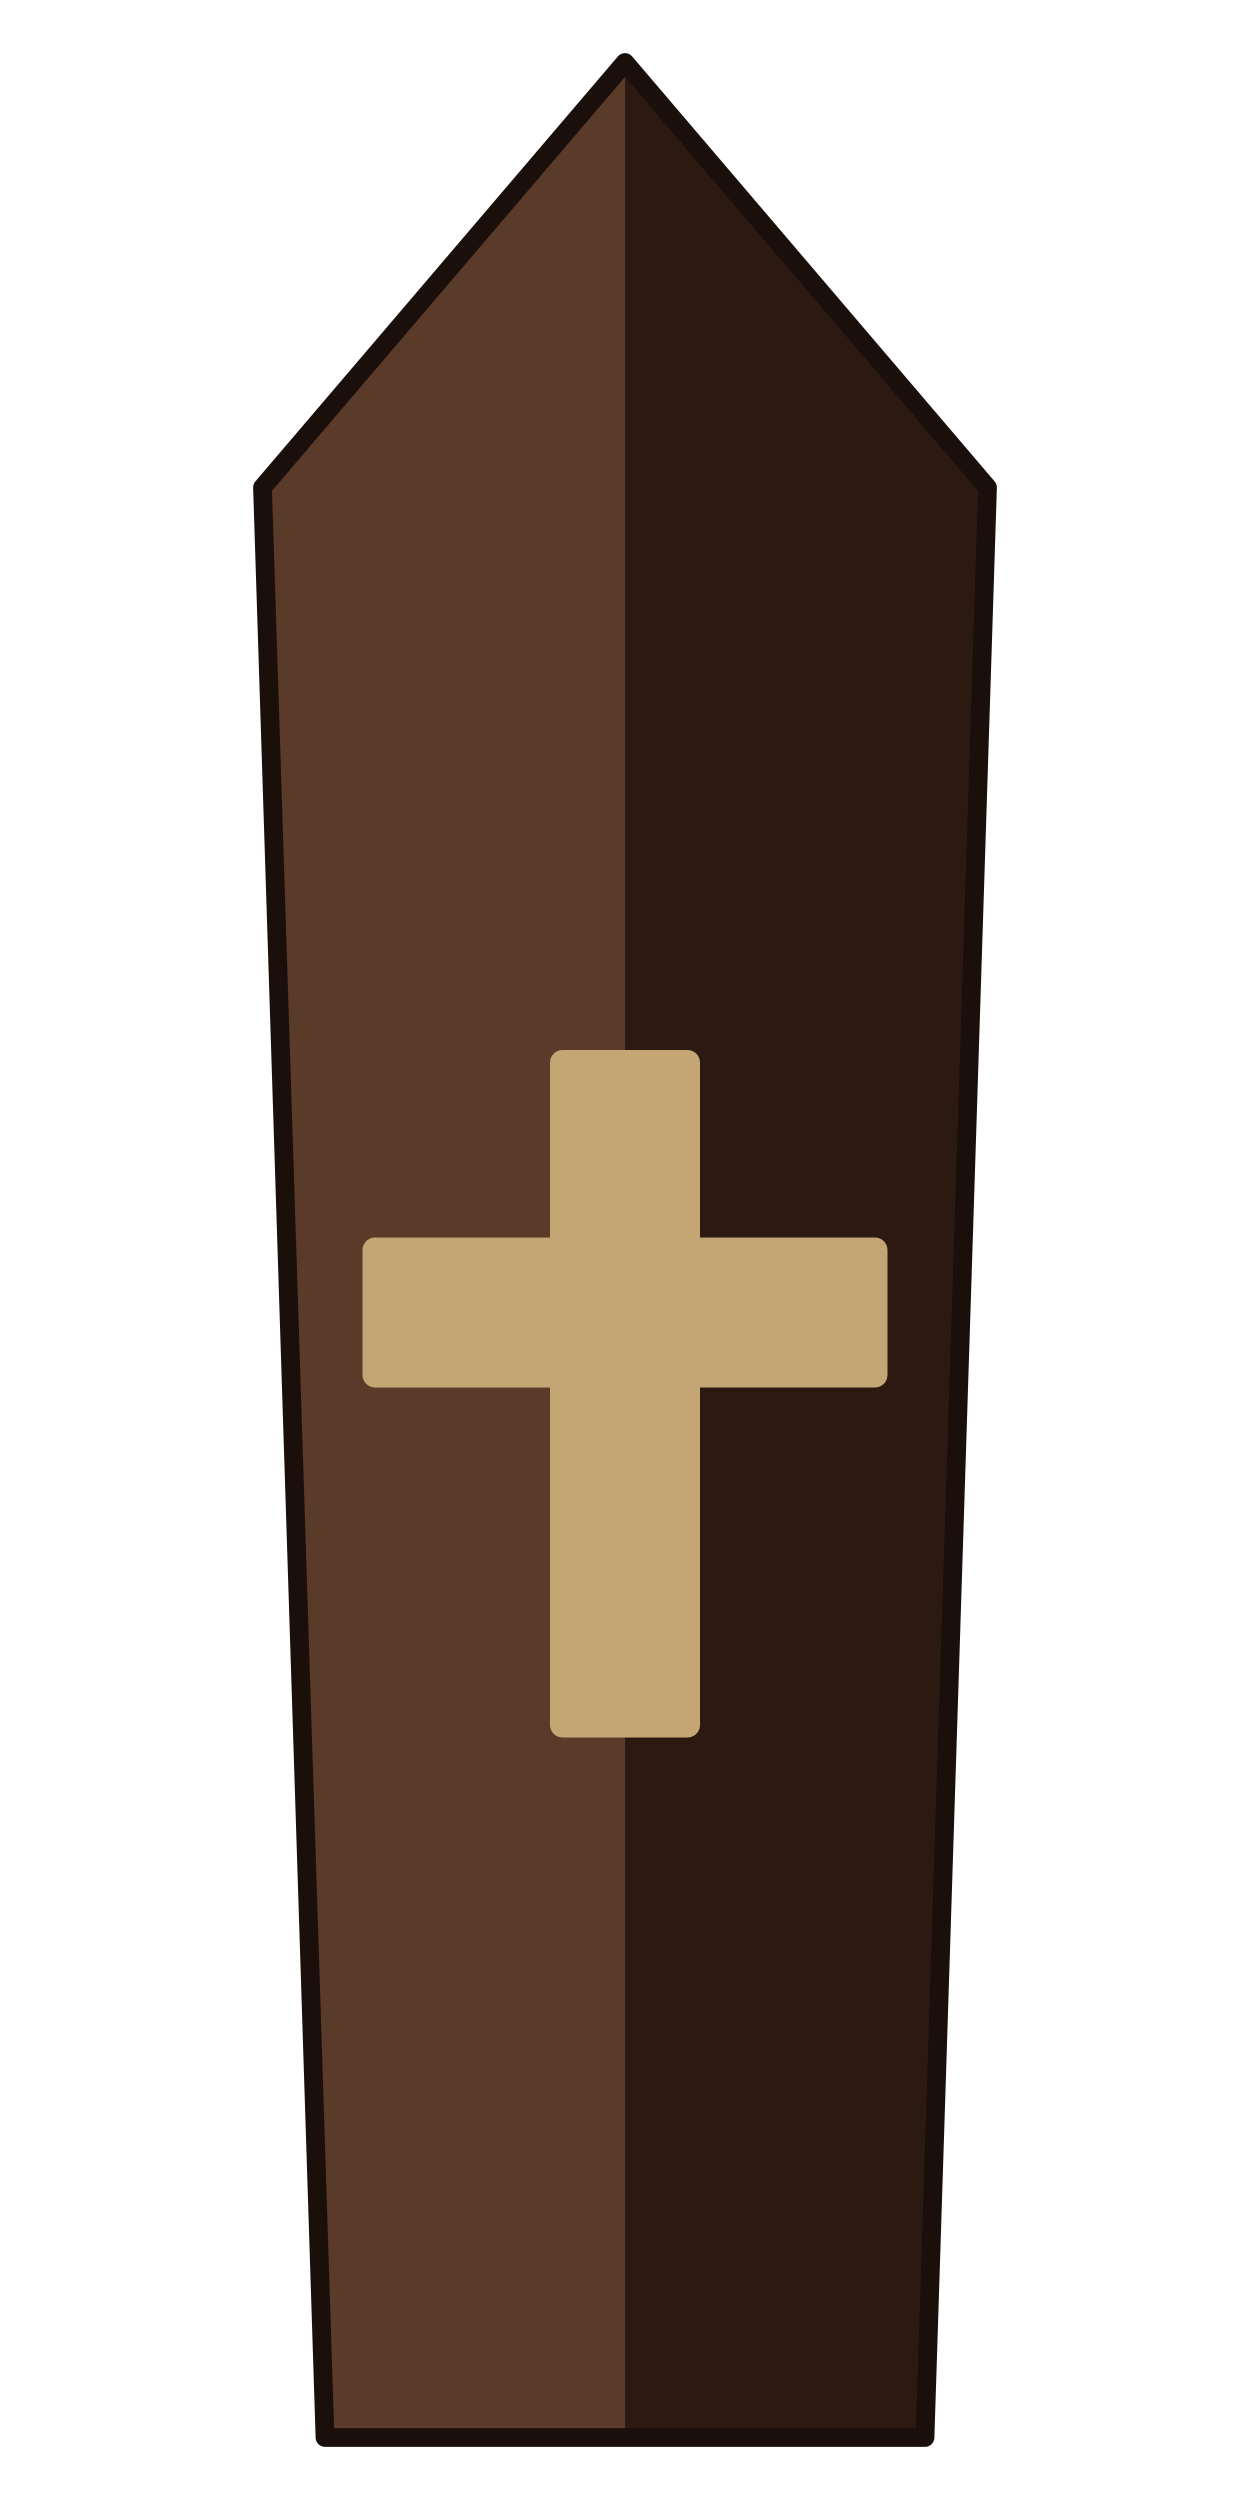
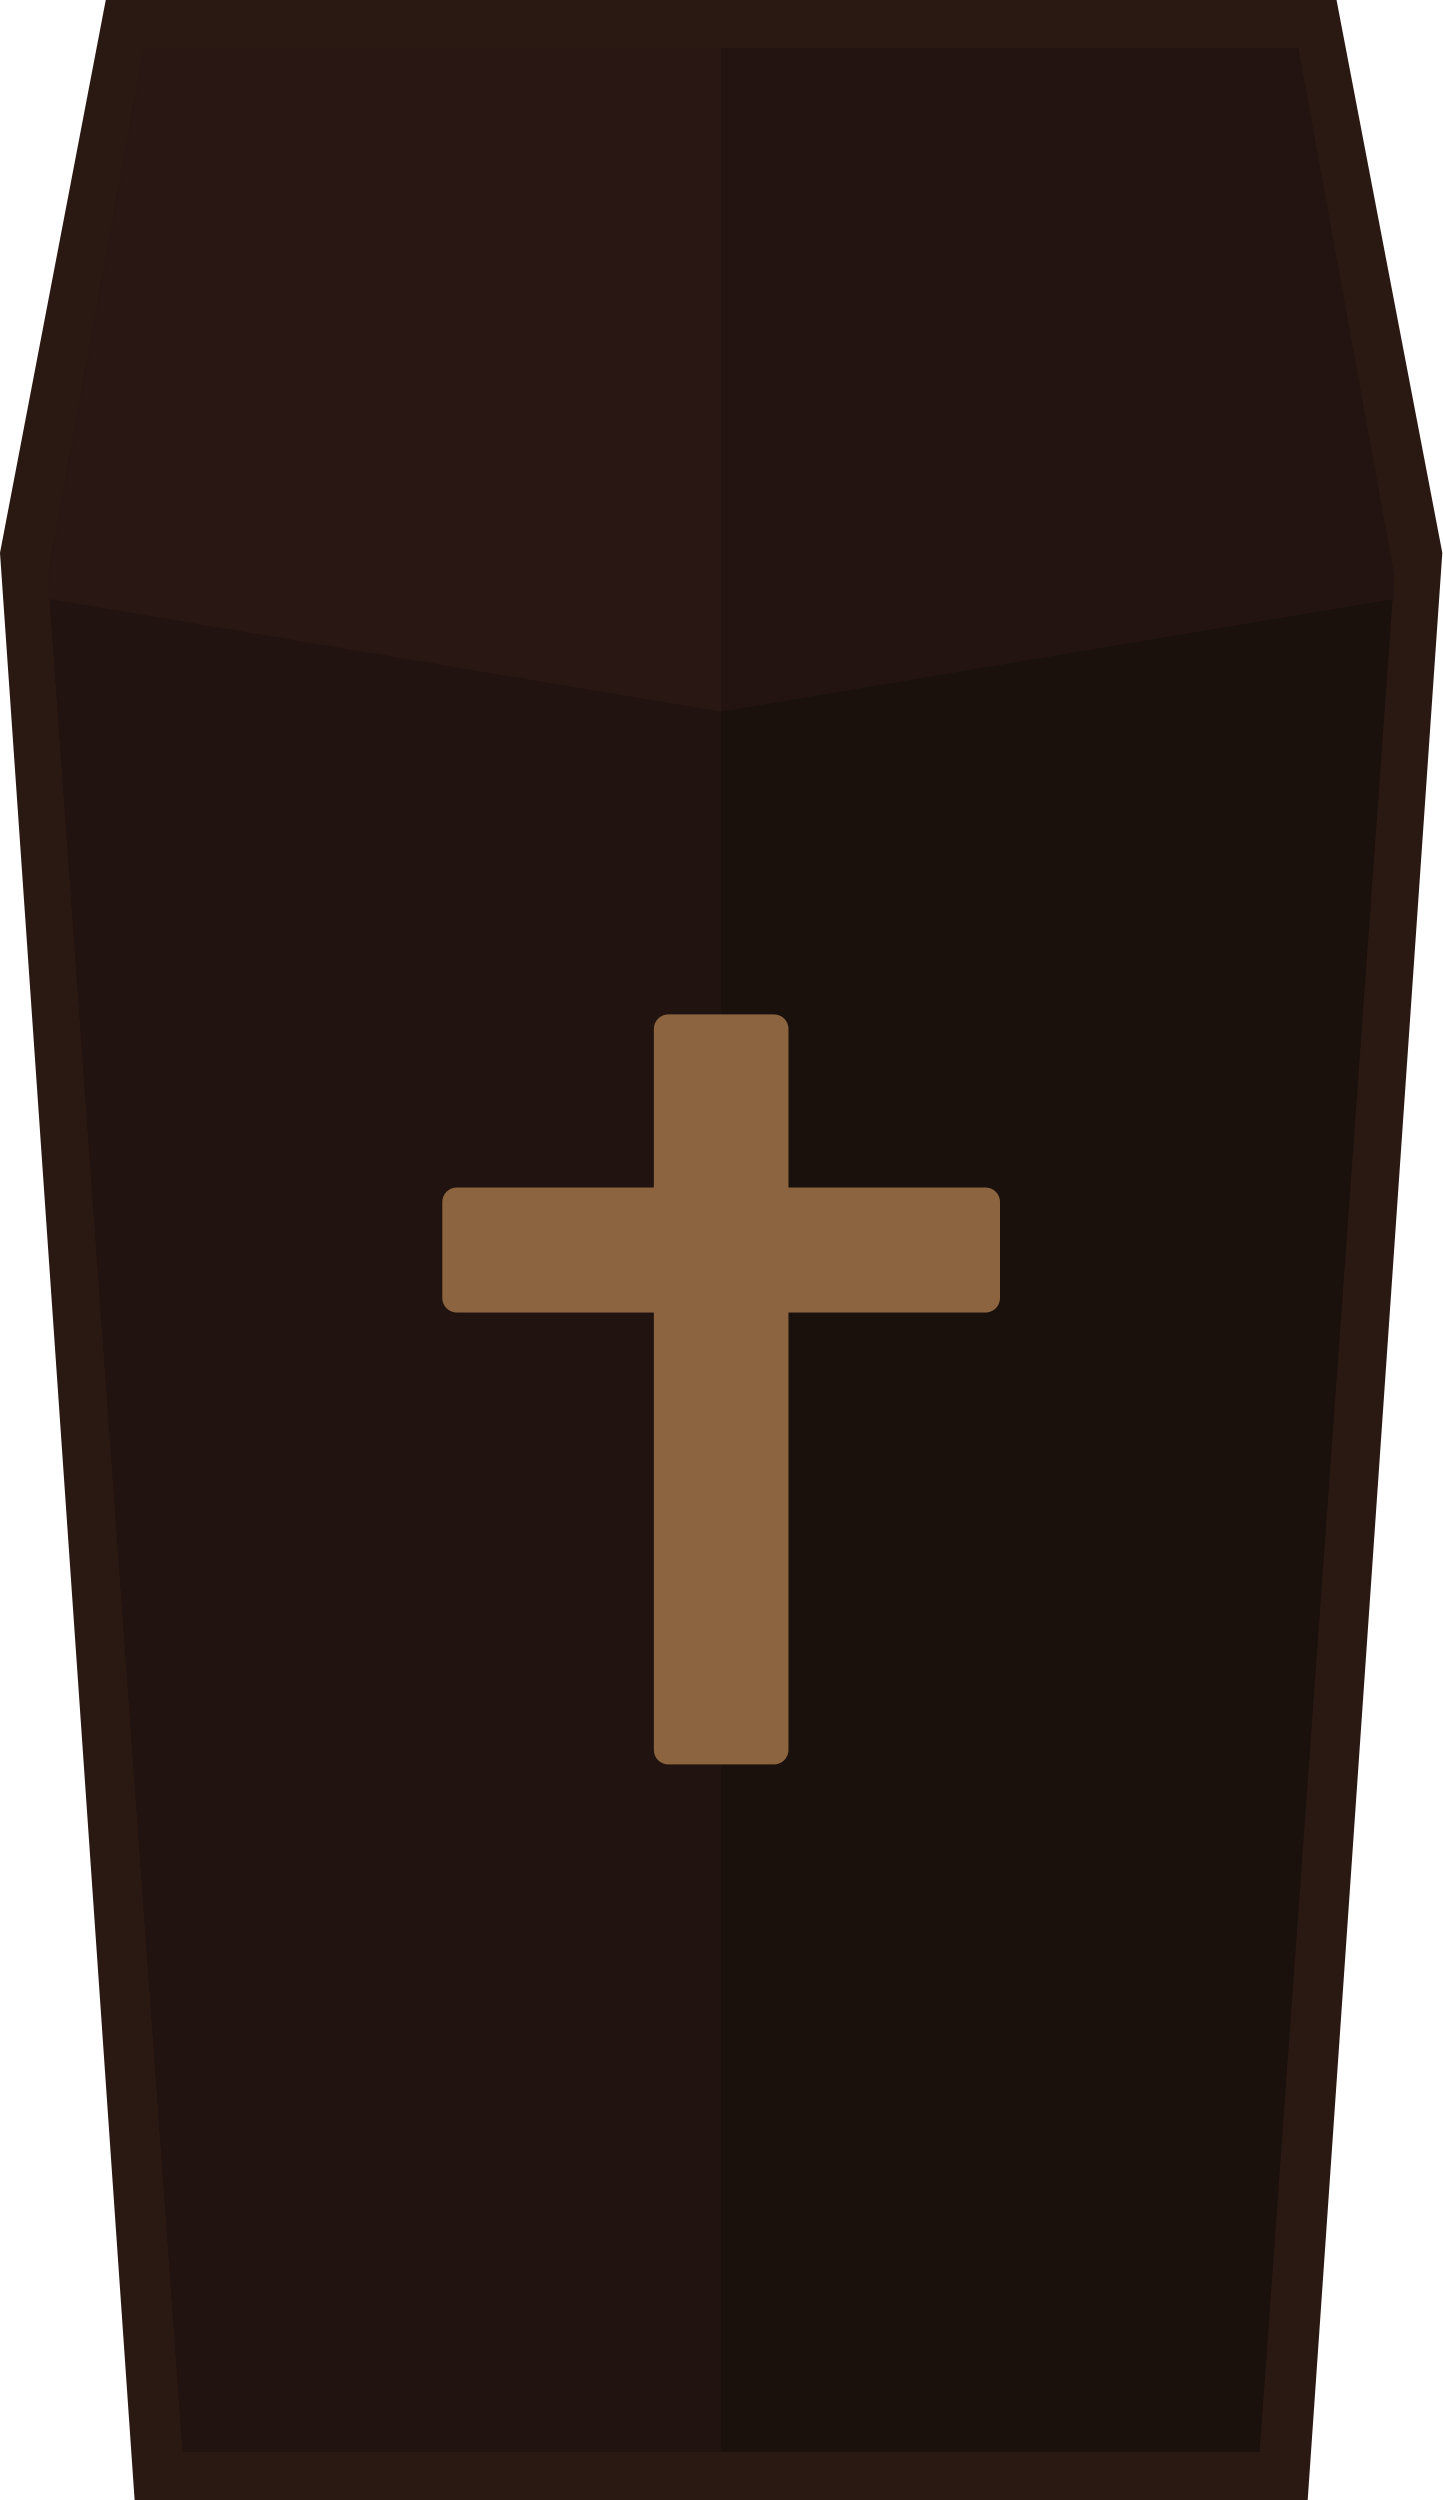
- <svg xmlns="http://www.w3.org/2000/svg" viewBox="0 0 200 400" fill="none">
-   <path d="M100 10 L158 78 L148 390 L52 390 L42 78 Z" fill="#3a2418" />
-   <path d="M100 10 L100 390 L52 390 L42 78 Z" fill="#5a3a28" />
-   <path d="M100 10 L158 78 L148 390 L100 390 Z" fill="#2c1a12" />
-   <path d="M100 10 L158 78 L148 390 L52 390 L42 78 Z" fill="none" stroke="#1a0f0a" stroke-width="3" stroke-linejoin="round" />
-   <rect x="88" y="168" width="24" height="110" rx="2" fill="#c4a574" />
-   <rect x="58" y="198" width="84" height="24" rx="2" fill="#c4a574" />
+ <svg xmlns="http://www.w3.org/2000/svg" id="Layer_2" data-name="Layer 2" viewBox="0 0 300 520">
+   <defs>
+     <style>
+       .cls-1 {
+         fill: #8c643f;
+       }
+ 
+       .cls-2 {
+         fill: #281713;
+       }
+ 
+       .cls-3 {
+         fill: #231411;
+       }
+ 
+       .cls-4 {
+         fill: #21130f;
+       }
+ 
+       .cls-5 {
+         fill: #1a100c;
+       }
+ 
+       .cls-6 {
+         fill: #2a1812;
+       }
+     </style>
+   </defs>
+   <g id="Layer_1-2" data-name="Layer 1">
+     <path class="cls-6" d="M22,0h256l22,115-28,405H28L0,115,22,0Z" />
+     <path class="cls-5" d="M30,10h240l20,110-28,390H38L10,120,30,10Z" />
+     <polygon class="cls-4" points="150 10 30 10 10 120 38 510 150 510 150 10" />
+     <polygon class="cls-2" points="10 120 10.1 124.6 150 148 150 10 30 10 10 120" />
+     <polygon class="cls-3" points="290 120 289.9 124.6 150 148 150 10 270 10 290 120" />
+     <rect class="cls-1" x="136" y="211" width="28" height="156" rx="3" ry="3" />
+     <rect class="cls-1" x="92" y="247" width="116" height="26" rx="3" ry="3" />
+   </g>
</svg>
